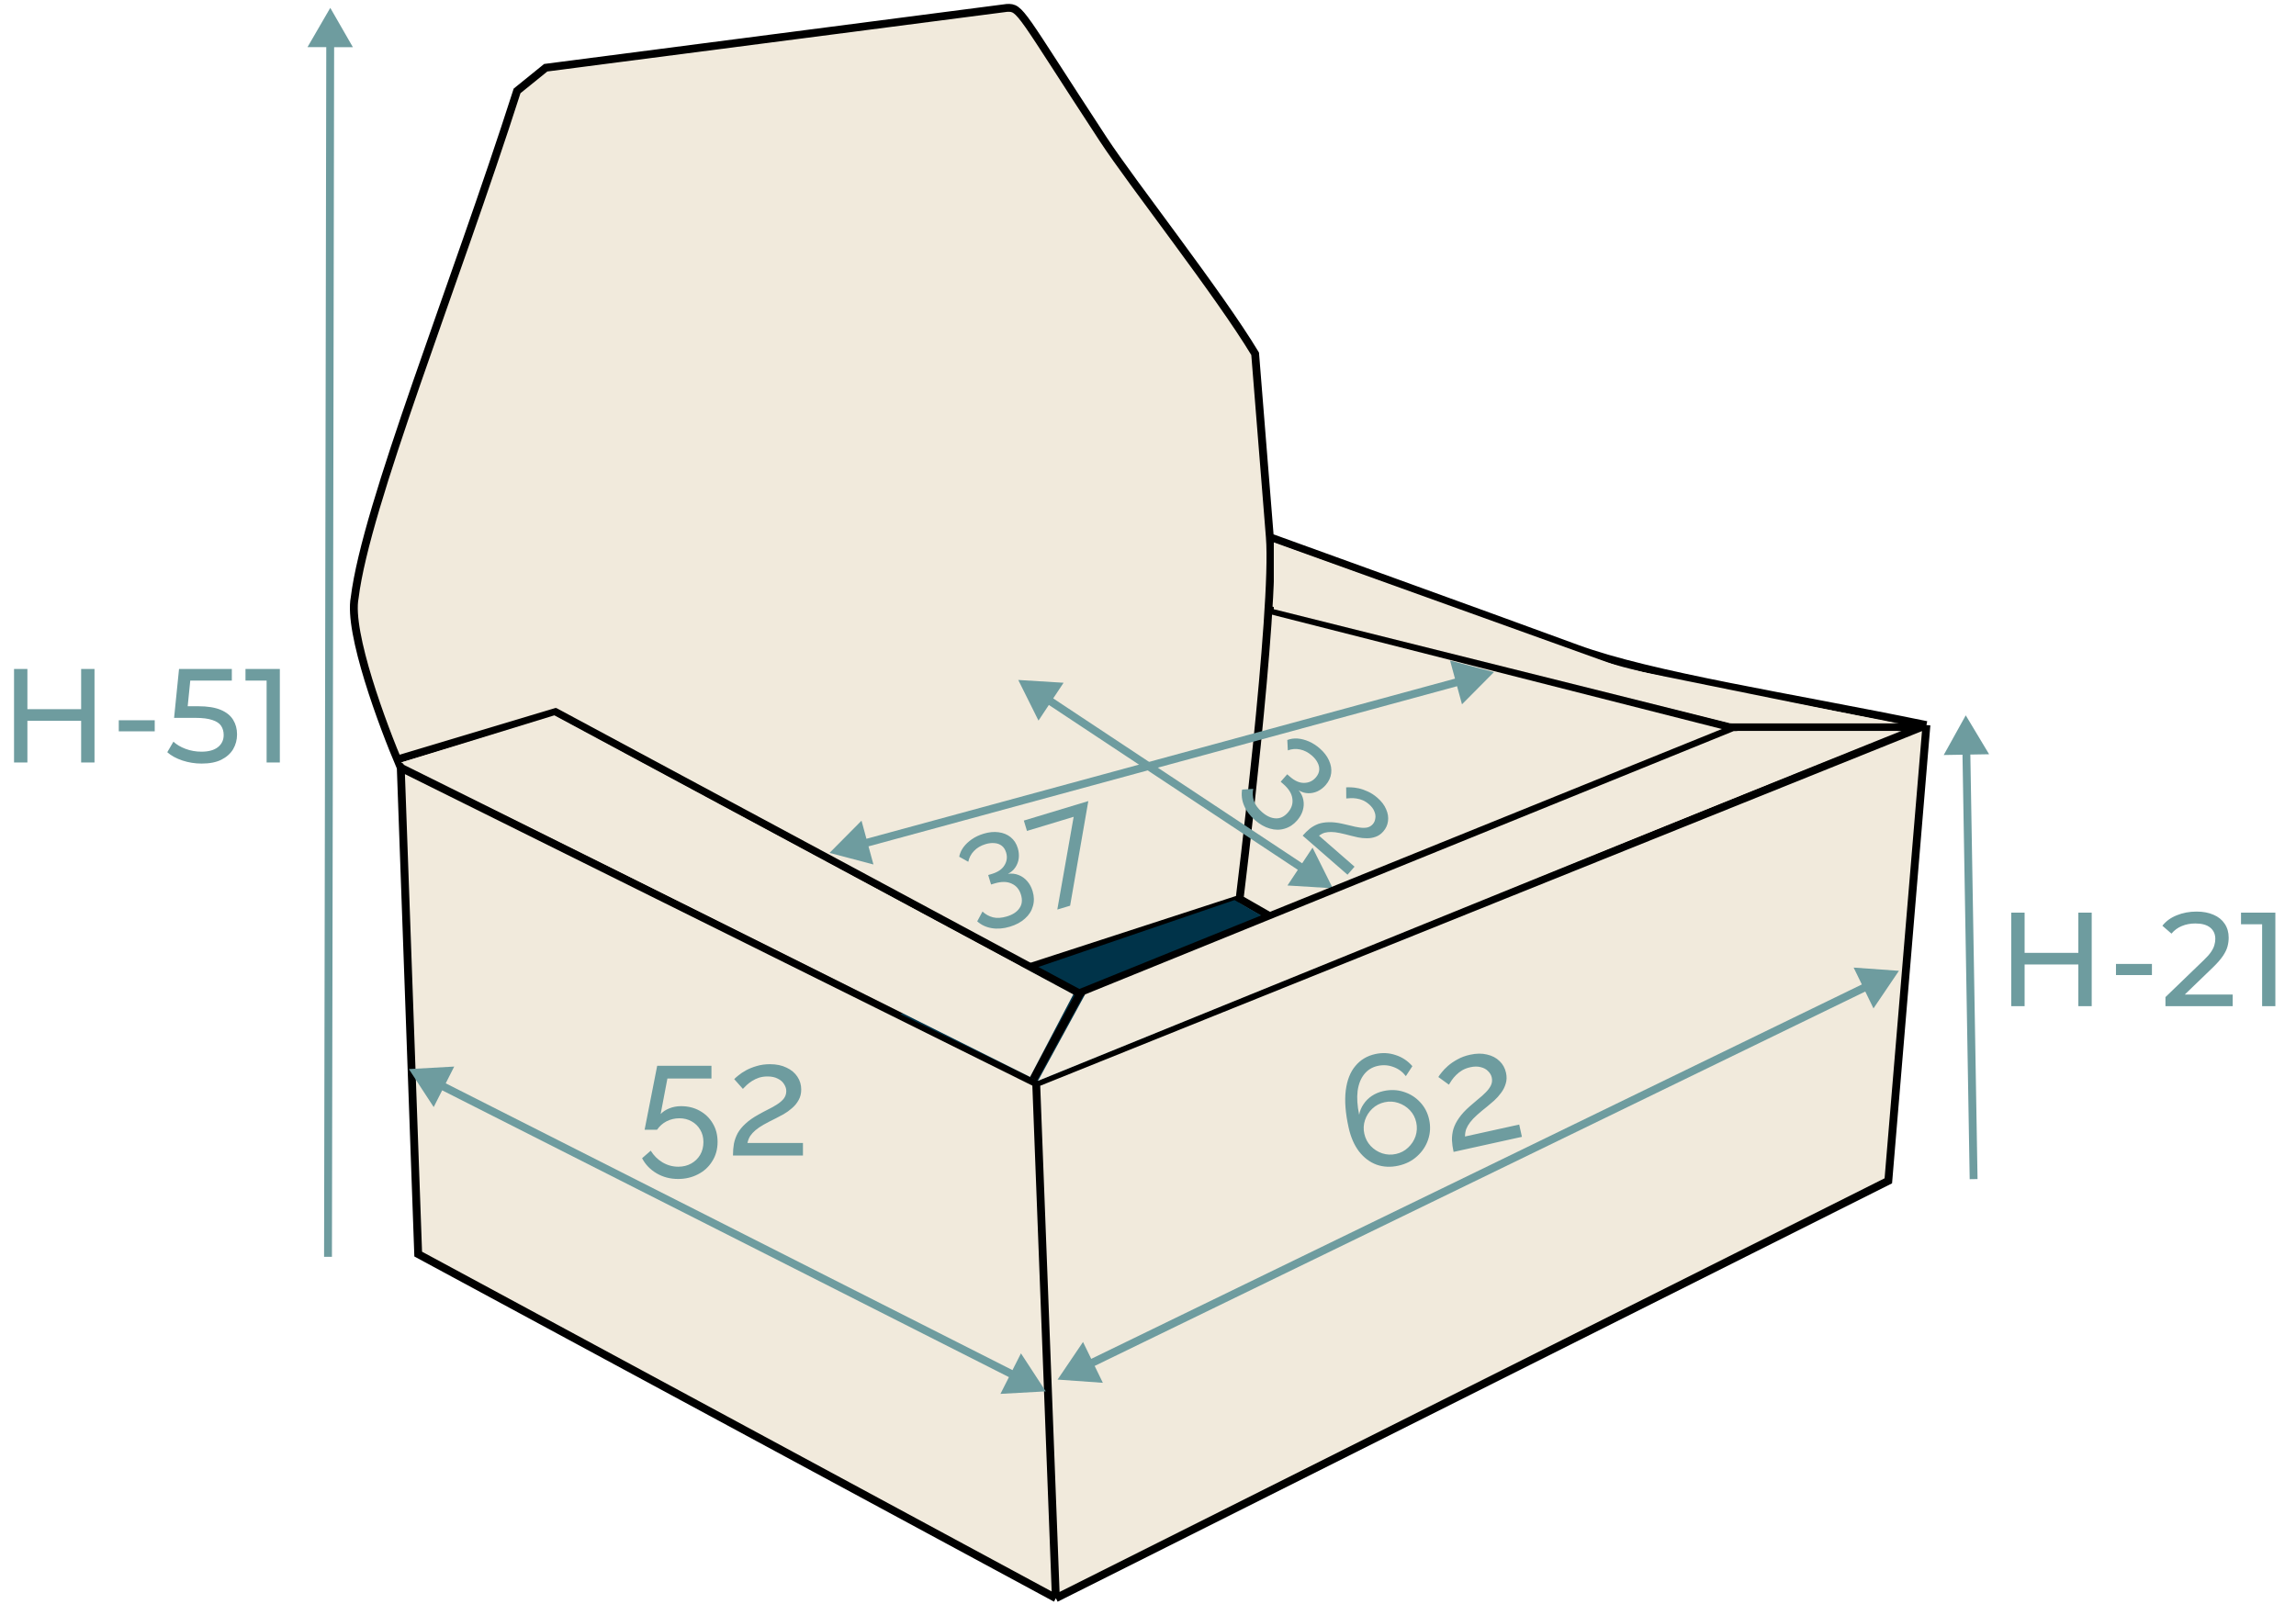
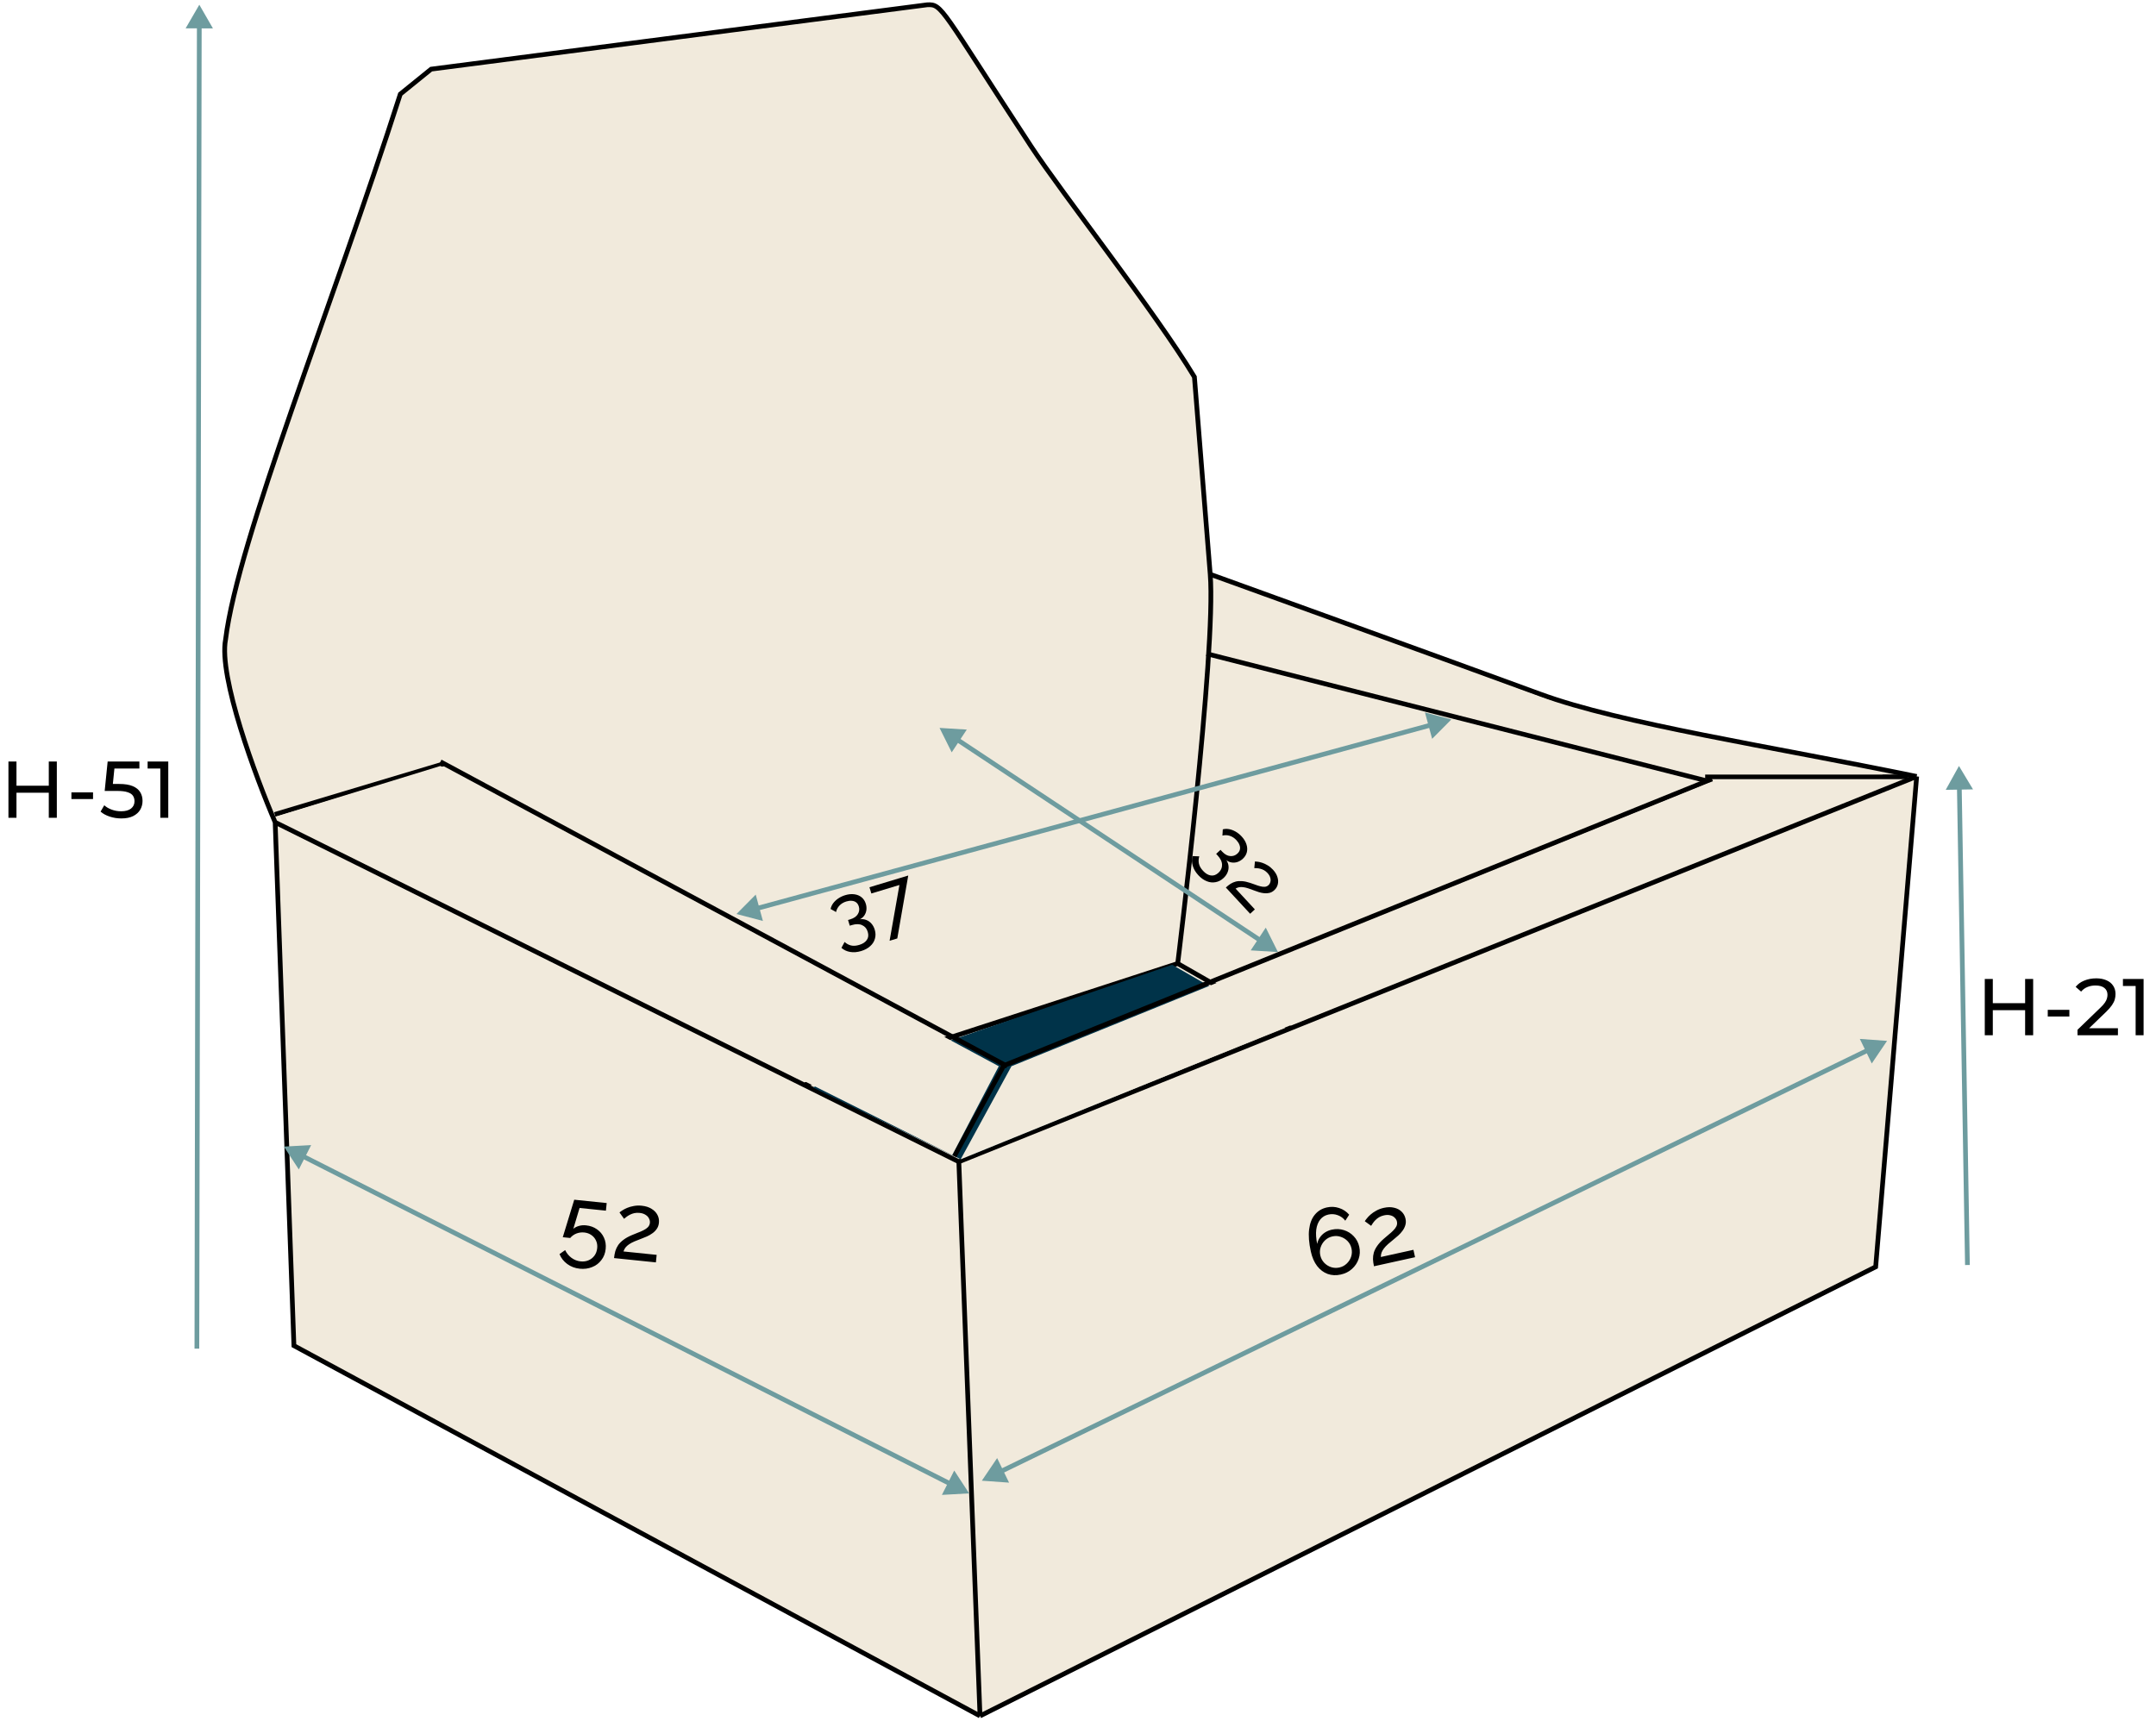
- <svg xmlns="http://www.w3.org/2000/svg" width="292" height="204" viewBox="0 0 292 204" fill="none">
-   <path d="M159.626 45.006L161.495 68.337C161.495 68.337 191 79 200.5 82.5C210 86 227.767 88.685 245 92.238L240.153 150.216L134.283 203.312L53.185 159.536L50.968 97.659C48.661 92.28 44.259 80.427 45.107 76.04C46.564 64.216 57.695 36.743 65.761 11.564L69.404 8.616L128.042 1.008C129.832 0.914 129.616 1.392 140.302 17.713C143.981 23.333 155.032 37.371 159.626 45.006Z" fill="#F1EADC" />
-   <path d="M161.495 68.337C160.765 59.226 159.626 45.006 159.626 45.006C155.032 37.371 143.981 23.333 140.302 17.713C129.616 1.392 129.832 0.914 128.042 1.008L69.404 8.616L65.761 11.564C57.695 36.743 46.564 64.216 45.107 76.04C44.259 80.427 48.661 92.28 50.968 97.659M161.495 68.337C162.225 77.448 157.65 114.356 157.65 114.356M161.495 68.337C161.495 68.337 191 79 200.5 82.5C210 86 227.767 88.685 245 92.238M157.65 114.356L113.5 128.712M157.65 114.356L171 122.01M245 92.238L131.78 137.79M245 92.238L240.153 150.216L134.283 203.312M131.78 137.79L134.283 203.312M131.78 137.79L50.968 97.659M134.283 203.312L53.185 159.536L50.968 97.659" stroke="black" />
-   <path d="M114.5 129L157 114.5L170 122L132 137.5L114.5 129Z" fill="#003349" />
-   <path d="M241.5 123.5L235.741 123.089L238.265 128.282L241.5 123.5ZM134.5 175.5L140.259 175.911L137.736 170.718L134.5 175.5ZM237.234 125.017L138.329 173.083L138.766 173.983L237.671 125.917L237.234 125.017Z" fill="#6E9C9F" />
-   <path d="M42.004 1L39.108 5.995L44.881 6.005L42.004 1ZM42.215 159.885L42.495 5.501L41.495 5.499L41.215 159.883L42.215 159.885Z" fill="#6E9C9F" />
-   <path d="M250 91L247.198 96.048L252.971 95.95L250 91ZM251.5 149.992L250.576 95.491L249.576 95.508L250.5 150.008L251.5 149.992Z" fill="#6E9C9F" />
-   <path d="M133 177L129.843 172.166L127.235 177.318L133 177ZM52 136L55.157 140.834L57.765 135.682L52 136ZM129.211 174.522L56.241 137.586L55.789 138.478L128.759 175.414L129.211 174.522Z" fill="#6E9C9F" />
-   <path d="M169.5 113L166.926 107.832L163.737 112.645L169.5 113ZM129.5 86.5L132.074 91.668L135.263 86.855L129.5 86.5ZM166.025 110.098L133.528 88.569L132.975 89.402L165.472 110.932L166.025 110.098Z" fill="#6E9C9F" />
-   <path d="M189.999 85.5L184.416 84.028L185.933 89.599L189.999 85.5ZM105.499 108.5L111.082 109.972L109.565 104.401L105.499 108.5ZM185.526 86.199L109.71 106.835L109.972 107.8L185.788 87.164L185.526 86.199Z" fill="#6E9C9F" />
-   <path d="M181.753 142.41C181.948 143.295 181.905 144.151 181.623 144.978C181.351 145.789 180.885 146.492 180.224 147.089C179.577 147.682 178.785 148.082 177.847 148.289C176.858 148.507 175.934 148.465 175.075 148.163C174.214 147.848 173.469 147.288 172.841 146.485C172.226 145.678 171.782 144.656 171.51 143.419C171.108 141.597 170.988 140.032 171.15 138.727C171.313 137.421 171.719 136.383 172.368 135.611C173.014 134.827 173.858 134.32 174.9 134.09C175.798 133.892 176.661 133.934 177.488 134.216C178.325 134.482 179.036 134.953 179.622 135.629L178.796 136.897C178.374 136.348 177.845 135.96 177.208 135.732C176.567 135.491 175.902 135.446 175.212 135.598C174.509 135.754 173.938 136.105 173.499 136.652C173.06 137.2 172.779 137.91 172.658 138.783C172.55 139.654 172.615 140.663 172.855 141.812C172.95 141.313 173.137 140.862 173.417 140.459C173.694 140.043 174.046 139.692 174.475 139.407C174.916 139.118 175.404 138.915 175.938 138.797C176.836 138.599 177.69 138.629 178.498 138.888C179.319 139.144 180.015 139.577 180.587 140.189C181.172 140.797 181.56 141.537 181.753 142.41ZM177.539 146.8C178.138 146.668 178.652 146.398 179.081 145.989C179.523 145.578 179.839 145.091 180.029 144.531C180.216 143.957 180.244 143.37 180.112 142.771C179.98 142.173 179.71 141.659 179.301 141.23C178.892 140.801 178.401 140.493 177.827 140.306C177.266 140.115 176.687 140.086 176.088 140.218C175.489 140.35 174.968 140.622 174.527 141.034C174.098 141.442 173.788 141.927 173.598 142.488C173.408 143.049 173.379 143.629 173.511 144.227C173.643 144.826 173.914 145.347 174.326 145.788C174.735 146.217 175.219 146.527 175.78 146.717C176.354 146.905 176.94 146.932 177.539 146.8ZM184.863 146.537C184.748 146.016 184.68 145.519 184.657 145.046C184.648 144.57 184.708 144.099 184.838 143.634C184.98 143.166 185.218 142.697 185.551 142.227C185.882 141.745 186.339 141.248 186.922 140.737C187.264 140.429 187.609 140.135 187.956 139.853C188.317 139.569 188.642 139.279 188.932 138.983C189.235 138.684 189.461 138.381 189.612 138.075C189.76 137.756 189.796 137.42 189.718 137.069C189.652 136.769 189.498 136.503 189.255 136.27C189.023 136.021 188.712 135.85 188.323 135.758C187.944 135.651 187.501 135.653 186.993 135.765C186.603 135.851 186.256 135.982 185.954 136.158C185.664 136.331 185.408 136.531 185.185 136.758C184.972 136.969 184.788 137.187 184.633 137.412C184.488 137.622 184.366 137.812 184.267 137.984L182.926 137.01C183.004 136.87 183.146 136.675 183.35 136.425C183.551 136.162 183.818 135.885 184.15 135.593C184.481 135.302 184.879 135.03 185.342 134.777C185.815 134.509 186.351 134.309 186.95 134.177C187.758 133.999 188.479 133.99 189.115 134.15C189.761 134.294 190.294 134.573 190.713 134.986C191.129 135.385 191.401 135.878 191.53 136.464C191.642 136.972 191.629 137.439 191.491 137.865C191.366 138.289 191.166 138.681 190.891 139.042C190.628 139.401 190.338 139.724 190.019 140.013C189.711 140.286 189.429 140.525 189.174 140.732C188.651 141.147 188.208 141.518 187.843 141.845C187.478 142.171 187.184 142.481 186.963 142.776C186.751 143.055 186.588 143.337 186.473 143.621C186.372 143.903 186.319 144.222 186.315 144.578L193.21 143.057L193.554 144.62L184.863 146.537Z" fill="#6E9C9F" />
-   <path d="M128.189 111.16C128.678 111.095 129.132 111.147 129.55 111.317C129.965 111.476 130.327 111.733 130.636 112.09C130.942 112.435 131.172 112.863 131.326 113.373C131.526 114.035 131.539 114.664 131.365 115.262C131.204 115.867 130.872 116.393 130.368 116.842C129.868 117.301 129.227 117.648 128.446 117.885C127.621 118.134 126.847 118.196 126.123 118.072C125.412 117.955 124.799 117.667 124.281 117.208L124.951 115.958C125.331 116.316 125.773 116.562 126.274 116.694C126.787 116.823 127.38 116.786 128.052 116.583C128.801 116.356 129.334 116.006 129.652 115.531C129.984 115.063 130.049 114.493 129.845 113.821C129.639 113.137 129.242 112.665 128.654 112.405C128.073 112.13 127.344 112.126 126.465 112.392L126.042 112.52L125.678 111.316L126.134 111.178C126.915 110.942 127.454 110.571 127.751 110.067C128.06 109.559 128.129 109.023 127.958 108.459C127.84 108.069 127.651 107.777 127.391 107.583C127.131 107.389 126.826 107.28 126.475 107.256C126.121 107.221 125.738 107.266 125.326 107.39C124.729 107.571 124.243 107.86 123.866 108.258C123.496 108.642 123.256 109.1 123.144 109.631L121.99 108.985C122.073 108.557 122.253 108.154 122.529 107.774C122.816 107.392 123.175 107.052 123.607 106.756C124.049 106.456 124.541 106.225 125.084 106.061C125.767 105.854 126.405 105.791 126.998 105.872C127.602 105.95 128.116 106.162 128.54 106.507C128.964 106.853 129.265 107.318 129.442 107.904C129.57 108.327 129.61 108.753 129.562 109.182C129.511 109.6 129.367 109.987 129.131 110.342C128.903 110.684 128.589 110.956 128.189 111.16ZM136.546 103.909L130.607 105.705L130.208 104.387L138.409 101.907L136.094 115.217L134.466 115.709L136.546 103.909Z" fill="#6E9C9F" />
-   <path d="M165.167 100.543C165.483 100.923 165.68 101.336 165.758 101.78C165.844 102.216 165.818 102.659 165.681 103.111C165.55 103.553 165.31 103.975 164.96 104.377C164.506 104.898 163.979 105.243 163.381 105.413C162.783 105.599 162.16 105.597 161.513 105.408C160.858 105.228 160.223 104.87 159.608 104.334C158.958 103.768 158.494 103.145 158.214 102.466C157.936 101.802 157.854 101.129 157.968 100.446L159.383 100.349C159.281 100.862 159.308 101.367 159.462 101.862C159.625 102.365 159.972 102.847 160.501 103.309C161.091 103.823 161.671 104.088 162.243 104.105C162.815 104.138 163.332 103.89 163.794 103.36C164.263 102.822 164.452 102.235 164.36 101.599C164.284 100.961 163.9 100.341 163.208 99.738L162.875 99.447L163.702 98.499L164.061 98.812C164.676 99.348 165.276 99.608 165.861 99.592C166.455 99.584 166.946 99.357 167.333 98.913C167.601 98.605 167.748 98.29 167.774 97.967C167.8 97.644 167.73 97.327 167.565 97.017C167.406 96.699 167.165 96.398 166.84 96.115C166.37 95.706 165.866 95.447 165.329 95.339C164.807 95.23 164.292 95.27 163.783 95.457L163.716 94.136C164.123 93.98 164.561 93.918 165.029 93.95C165.506 93.99 165.984 94.113 166.464 94.322C166.953 94.537 167.411 94.831 167.838 95.203C168.376 95.672 168.768 96.18 169.014 96.725C169.269 97.278 169.363 97.826 169.296 98.369C169.229 98.911 168.994 99.413 168.592 99.875C168.301 100.208 167.962 100.468 167.573 100.656C167.192 100.834 166.788 100.918 166.361 100.907C165.951 100.895 165.553 100.774 165.167 100.543ZM165.671 106.305C165.969 105.963 166.274 105.665 166.586 105.411C166.906 105.164 167.258 104.967 167.642 104.82C168.034 104.681 168.475 104.607 168.964 104.597C169.461 104.579 170.031 104.64 170.676 104.781C171.058 104.859 171.434 104.946 171.802 105.041C172.178 105.144 172.541 105.22 172.89 105.268C173.247 105.324 173.568 105.326 173.854 105.274C174.147 105.214 174.394 105.068 174.595 104.838C174.767 104.641 174.871 104.401 174.907 104.118C174.96 103.833 174.92 103.534 174.786 103.222C174.668 102.909 174.442 102.607 174.109 102.317C173.853 102.093 173.588 101.923 173.315 101.805C173.051 101.694 172.784 101.62 172.517 101.582C172.265 101.543 172.023 101.528 171.791 101.536C171.574 101.543 171.382 101.556 171.215 101.575L171.203 100.166C171.338 100.149 171.543 100.147 171.817 100.16C172.098 100.165 172.422 100.207 172.789 100.286C173.156 100.366 173.543 100.5 173.95 100.689C174.372 100.877 174.78 101.142 175.173 101.485C175.703 101.946 176.073 102.435 176.285 102.951C176.513 103.465 176.592 103.97 176.522 104.465C176.459 104.951 176.26 105.386 175.924 105.771C175.634 106.104 175.308 106.331 174.947 106.452C174.594 106.581 174.225 106.642 173.839 106.637C173.462 106.638 173.094 106.603 172.735 106.532C172.393 106.459 172.087 106.387 171.817 106.317C171.269 106.17 170.791 106.054 170.383 105.97C169.976 105.885 169.616 105.842 169.302 105.839C169.005 105.835 168.73 105.866 168.477 105.932C168.233 106.005 167.989 106.13 167.744 106.307L172.267 110.251L171.374 111.276L165.671 106.305Z" fill="#6E9C9F" />
-   <path d="M10.319 85.1H12.019V97H10.319V85.1ZM3.485 97H1.785V85.1H3.485V97ZM10.472 91.696H3.315V90.217H10.472V91.696ZM15.105 93.039V91.628H19.678V93.039H15.105ZM25.642 97.136C24.803 97.136 23.987 97.006 23.194 96.745C22.412 96.484 21.771 96.133 21.273 95.691L22.055 94.348C22.451 94.722 22.967 95.028 23.602 95.266C24.236 95.504 24.911 95.623 25.625 95.623C26.531 95.623 27.228 95.43 27.716 95.045C28.203 94.66 28.447 94.144 28.447 93.498C28.447 93.056 28.339 92.671 28.124 92.342C27.908 92.013 27.534 91.764 27.002 91.594C26.48 91.413 25.761 91.322 24.843 91.322H22.14L22.769 85.1H29.484V86.579H23.398L24.282 85.746L23.789 90.659L22.905 89.843H25.2C26.39 89.843 27.347 89.996 28.073 90.302C28.798 90.608 29.325 91.033 29.654 91.577C29.982 92.11 30.147 92.727 30.147 93.43C30.147 94.11 29.982 94.733 29.654 95.3C29.325 95.855 28.826 96.303 28.158 96.643C27.5 96.972 26.662 97.136 25.642 97.136ZM33.907 97V85.78L34.638 86.579H31.221V85.1H35.59V97H33.907Z" fill="#6E9C9F" />
-   <path d="M264.319 116.1H266.019V128H264.319V116.1ZM257.485 128H255.785V116.1H257.485V128ZM264.472 122.696H257.315V121.217H264.472V122.696ZM269.105 124.039V122.628H273.678V124.039H269.105ZM275.397 128V126.844L280.242 122.169C280.673 121.761 280.99 121.404 281.194 121.098C281.409 120.781 281.551 120.492 281.619 120.231C281.698 119.959 281.738 119.698 281.738 119.449C281.738 118.837 281.523 118.355 281.092 118.004C280.661 117.653 280.032 117.477 279.205 117.477C278.57 117.477 277.998 117.585 277.488 117.8C276.978 118.004 276.536 118.327 276.162 118.769L275.006 117.766C275.459 117.188 276.066 116.746 276.825 116.44C277.596 116.123 278.44 115.964 279.358 115.964C280.185 115.964 280.905 116.1 281.517 116.372C282.129 116.633 282.599 117.012 282.928 117.511C283.268 118.01 283.438 118.599 283.438 119.279C283.438 119.664 283.387 120.044 283.285 120.418C283.183 120.792 282.99 121.189 282.707 121.608C282.424 122.027 282.016 122.498 281.483 123.019L277.165 127.184L276.757 126.521H283.948V128H275.397ZM287.692 128V116.78L288.423 117.579H285.006V116.1H289.375V128H287.692Z" fill="#6E9C9F" />
-   <path d="M86.24 149.98C85.227 149.98 84.313 149.74 83.5 149.26C82.687 148.78 82.073 148.14 81.66 147.34L82.76 146.38C83.133 146.993 83.627 147.487 84.24 147.86C84.867 148.233 85.54 148.42 86.26 148.42C86.873 148.42 87.42 148.287 87.9 148.02C88.38 147.753 88.76 147.387 89.04 146.92C89.32 146.44 89.46 145.893 89.46 145.28C89.46 144.68 89.32 144.153 89.04 143.7C88.773 143.247 88.407 142.893 87.94 142.64C87.487 142.387 86.973 142.26 86.4 142.26C85.827 142.26 85.287 142.387 84.78 142.64C84.287 142.893 83.88 143.253 83.56 143.72H81.98L83.58 135.58H90.48V137.2H84.88L84.02 141.72C84.313 141.413 84.68 141.173 85.12 141C85.573 140.813 86.073 140.72 86.62 140.72C87.5 140.72 88.287 140.913 88.98 141.3C89.687 141.687 90.24 142.22 90.64 142.9C91.053 143.58 91.26 144.367 91.26 145.26C91.26 146.193 91.033 147.013 90.58 147.72C90.14 148.44 89.54 148.993 88.78 149.38C88.02 149.78 87.173 149.98 86.24 149.98ZM93.217 147C93.217 146.467 93.257 145.967 93.337 145.5C93.43 145.033 93.59 144.587 93.817 144.16C94.057 143.733 94.39 143.327 94.817 142.94C95.244 142.54 95.797 142.153 96.477 141.78C96.877 141.553 97.277 141.34 97.677 141.14C98.09 140.94 98.47 140.727 98.817 140.5C99.177 140.273 99.464 140.027 99.677 139.76C99.89 139.48 99.997 139.16 99.997 138.8C99.997 138.493 99.904 138.2 99.717 137.92C99.544 137.627 99.277 137.393 98.917 137.22C98.57 137.033 98.137 136.94 97.617 136.94C97.217 136.94 96.85 136.993 96.517 137.1C96.197 137.207 95.904 137.347 95.637 137.52C95.384 137.68 95.157 137.853 94.957 138.04C94.77 138.213 94.61 138.373 94.477 138.52L93.377 137.28C93.484 137.16 93.664 137 93.917 136.8C94.17 136.587 94.49 136.373 94.877 136.16C95.264 135.947 95.71 135.767 96.217 135.62C96.737 135.46 97.304 135.38 97.917 135.38C98.744 135.38 99.45 135.527 100.037 135.82C100.637 136.1 101.097 136.487 101.417 136.98C101.737 137.46 101.897 138 101.897 138.6C101.897 139.12 101.784 139.573 101.557 139.96C101.344 140.347 101.064 140.687 100.717 140.98C100.384 141.273 100.03 141.527 99.657 141.74C99.297 141.94 98.97 142.113 98.677 142.26C98.077 142.553 97.564 142.82 97.137 143.06C96.71 143.3 96.357 143.54 96.077 143.78C95.81 144.007 95.59 144.247 95.417 144.5C95.257 144.753 95.137 145.053 95.057 145.4H102.117V147H93.217Z" fill="#6E9C9F" />
-   <line x1="50.856" y1="96.521" x2="70.856" y2="90.521" stroke="black" />
-   <path d="M70.5 90.5L137.5 126.5" stroke="black" />
-   <line x1="137.439" y1="126.239" x2="131.439" y2="137.239" stroke="black" />
-   <line x1="244" y1="92.5" x2="220" y2="92.5" stroke="black" />
-   <path d="M136.812 126.537L220.813 92.537" stroke="black" />
-   <line x1="161.123" y1="77.515" x2="220.123" y2="92.515" stroke="black" />
-   <path d="M70.5 91L136.5 126.5L131 137L51 97L70.5 91Z" fill="#F1EADC" />
-   <path d="M162 69L206.5 85L241 92H220L162 77.5V73.5V69Z" fill="#F1EADC" />
-   <path d="M220.5 93H241.5L132 137.5L138 126.5L220.5 93Z" fill="#F1EADC" />
+ <svg xmlns="http://www.w3.org/2000/svg" width="456" height="364" viewBox="0 0 456 364" fill="none">
+   <path d="M252.621 79.741L255.965 121.487C255.965 121.487 308.759 140.567 325.758 146.829C342.756 153.092 374.547 157.896 405.382 164.254L396.71 267.994L207.274 363L62.165 284.67L58.197 173.953C54.07 164.329 46.194 143.12 47.711 135.27C50.318 114.113 70.236 64.956 84.668 19.902L91.187 14.627L196.108 1.014C199.31 0.847 198.924 1.702 218.044 30.905C224.628 40.961 244.402 66.079 252.621 79.741Z" fill="#F1EADC" />
+   <path d="M255.965 121.487C254.659 105.184 252.621 79.741 252.621 79.741C244.402 66.079 224.628 40.961 218.044 30.905C198.924 1.702 199.31 0.847 196.108 1.014L91.187 14.627L84.668 19.902C70.236 64.956 50.318 114.113 47.711 135.27C46.194 143.12 54.07 164.329 58.197 173.953M255.965 121.487C257.271 137.789 249.085 203.83 249.085 203.83M255.965 121.487C255.965 121.487 308.759 140.567 325.758 146.829C342.756 153.092 374.547 157.896 405.382 164.254M249.085 203.83L170.088 229.517M249.085 203.83L272.973 217.526M405.382 164.254L202.796 245.76M405.382 164.254L396.71 267.994L207.274 363M202.796 245.76L207.274 363M202.796 245.76L58.197 173.953M207.274 363L62.165 284.67L58.197 173.953" stroke="black" />
+   <path d="M171.877 230.032L247.923 204.087L271.184 217.507L203.19 245.241L171.877 230.032Z" fill="#003349" />
+   <path d="M399.119 220.191L393.36 219.78L395.884 224.973L399.119 220.191ZM207.663 313.235L213.422 313.646L210.898 308.453L207.663 313.235ZM394.853 221.709L211.492 310.819L211.929 311.718L395.29 222.608L394.853 221.709Z" fill="#6E9C9F" />
+   <path d="M42.157 1L39.261 5.995L45.035 6.005L42.157 1ZM42.141 285.295L42.649 5.501L41.649 5.499L41.141 285.293L42.141 285.295Z" fill="#6E9C9F" />
+   <path d="M414.328 162.038L411.526 167.087L417.299 166.989L414.328 162.038ZM416.617 267.599L414.904 166.529L413.904 166.546L415.617 267.616L416.617 267.599Z" fill="#6E9C9F" />
+   <path d="M204.979 315.919L201.821 311.086L199.214 316.237L204.979 315.919ZM60.044 242.558L63.201 247.391L65.809 242.24L60.044 242.558ZM201.189 313.441L64.285 244.144L63.833 245.036L200.738 314.333L201.189 313.441Z" fill="#6E9C9F" />
+   <path d="M270.289 201.403L267.715 196.235L264.526 201.048L270.289 201.403ZM198.716 153.986L201.29 159.154L204.479 154.341L198.716 153.986ZM266.814 198.501L202.744 156.055L202.192 156.889L266.261 199.335L266.814 198.501Z" fill="#6E9C9F" />
+   <path d="M306.968 152.197L301.386 150.725L302.902 156.296L306.968 152.197ZM155.772 193.351L161.354 194.823L159.838 189.252L155.772 193.351ZM302.495 152.896L159.982 191.686L160.245 192.651L302.758 153.861L302.495 152.896Z" fill="#6E9C9F" />
+   <path d="M287.487 263.746C287.682 264.631 287.639 265.487 287.357 266.314C287.085 267.125 286.619 267.829 285.959 268.425C285.311 269.018 284.519 269.418 283.581 269.625C282.592 269.843 281.668 269.801 280.809 269.499C279.948 269.184 279.203 268.624 278.575 267.821C277.961 267.014 277.517 265.993 277.244 264.756C276.842 262.933 276.722 261.369 276.885 260.063C277.047 258.757 277.453 257.719 278.102 256.948C278.749 256.163 279.593 255.656 280.634 255.427C281.533 255.228 282.395 255.27 283.222 255.552C284.059 255.818 284.77 256.289 285.357 256.966L284.53 258.233C284.109 257.684 283.579 257.296 282.942 257.068C282.302 256.827 281.636 256.782 280.946 256.935C280.243 257.09 279.672 257.441 279.233 257.988C278.794 258.536 278.514 259.246 278.392 260.119C278.284 260.99 278.35 261.999 278.589 263.148C278.684 262.649 278.871 262.198 279.151 261.795C279.428 261.379 279.781 261.028 280.209 260.743C280.651 260.454 281.139 260.251 281.672 260.133C282.571 259.935 283.424 259.966 284.232 260.224C285.053 260.48 285.749 260.914 286.321 261.525C286.906 262.133 287.294 262.873 287.487 263.746ZM283.274 268.136C283.873 268.004 284.386 267.734 284.815 267.325C285.257 266.914 285.573 266.428 285.763 265.867C285.951 265.293 285.978 264.707 285.846 264.108C285.714 263.509 285.444 262.995 285.035 262.566C284.627 262.137 284.135 261.829 283.562 261.642C283.001 261.452 282.421 261.422 281.822 261.555C281.223 261.687 280.703 261.958 280.261 262.37C279.832 262.778 279.523 263.263 279.332 263.824C279.142 264.385 279.113 264.965 279.245 265.564C279.377 266.163 279.649 266.683 280.06 267.125C280.469 267.553 280.954 267.863 281.514 268.053C282.088 268.241 282.675 268.268 283.274 268.136ZM290.598 267.873C290.483 267.352 290.414 266.855 290.392 266.382C290.382 265.906 290.442 265.436 290.572 264.97C290.714 264.502 290.952 264.033 291.286 263.563C291.616 263.081 292.073 262.584 292.657 262.073C292.999 261.766 293.343 261.471 293.691 261.19C294.051 260.905 294.377 260.615 294.666 260.319C294.969 260.02 295.196 259.718 295.347 259.411C295.495 259.092 295.53 258.756 295.452 258.405C295.386 258.105 295.232 257.839 294.989 257.606C294.757 257.357 294.446 257.186 294.057 257.095C293.679 256.987 293.235 256.989 292.728 257.101C292.337 257.187 291.99 257.318 291.688 257.494C291.398 257.667 291.142 257.867 290.919 258.094C290.706 258.305 290.522 258.523 290.367 258.748C290.222 258.958 290.1 259.148 290.002 259.32L288.66 258.346C288.739 258.206 288.88 258.011 289.084 257.761C289.286 257.498 289.552 257.221 289.884 256.93C290.216 256.638 290.613 256.366 291.076 256.114C291.55 255.845 292.086 255.645 292.685 255.513C293.492 255.335 294.214 255.326 294.85 255.486C295.496 255.63 296.028 255.909 296.447 256.322C296.863 256.722 297.136 257.214 297.265 257.8C297.377 258.308 297.364 258.775 297.226 259.202C297.101 259.625 296.9 260.018 296.625 260.379C296.363 260.737 296.072 261.06 295.754 261.349C295.445 261.622 295.163 261.862 294.909 262.068C294.386 262.484 293.942 262.855 293.577 263.181C293.212 263.507 292.919 263.818 292.697 264.112C292.485 264.391 292.322 264.673 292.208 264.958C292.106 265.239 292.053 265.558 292.05 265.914L298.944 264.393L299.289 265.956L290.598 267.873Z" fill="black" />
+   <path d="M181.874 194.468C182.364 194.403 182.817 194.455 183.236 194.624C183.651 194.783 184.013 195.04 184.322 195.397C184.628 195.743 184.858 196.17 185.012 196.68C185.212 197.342 185.225 197.971 185.05 198.569C184.89 199.174 184.558 199.701 184.054 200.149C183.553 200.608 182.912 200.956 182.131 201.192C181.307 201.441 180.533 201.504 179.808 201.379C179.098 201.263 178.484 200.975 177.966 200.516L178.636 199.265C179.017 199.624 179.458 199.869 179.96 200.002C180.473 200.131 181.065 200.094 181.738 199.89C182.486 199.664 183.02 199.313 183.338 198.838C183.67 198.371 183.734 197.801 183.531 197.128C183.324 196.444 182.927 195.973 182.339 195.712C181.759 195.438 181.03 195.433 180.151 195.699L179.728 195.827L179.364 194.623L179.819 194.485C180.6 194.249 181.14 193.879 181.437 193.374C181.745 192.867 181.814 192.331 181.644 191.767C181.525 191.376 181.336 191.084 181.077 190.89C180.817 190.697 180.511 190.588 180.161 190.563C179.807 190.528 179.424 190.573 179.011 190.698C178.415 190.878 177.928 191.168 177.551 191.566C177.182 191.95 176.941 192.407 176.83 192.938L175.675 192.293C175.759 191.865 175.939 191.461 176.215 191.082C176.502 190.699 176.861 190.359 177.292 190.063C177.734 189.764 178.227 189.532 178.769 189.368C179.453 189.161 180.091 189.099 180.684 189.18C181.287 189.258 181.801 189.469 182.225 189.815C182.65 190.16 182.95 190.626 183.127 191.212C183.255 191.635 183.295 192.061 183.247 192.489C183.196 192.908 183.053 193.294 182.817 193.65C182.588 193.991 182.274 194.264 181.874 194.468ZM190.232 187.216L184.292 189.012L183.894 187.694L192.095 185.214L189.779 198.524L188.152 199.016L190.232 187.216Z" fill="black" />
+   <path d="M259.382 181.969C259.655 182.381 259.807 182.811 259.838 183.262C259.877 183.704 259.804 184.143 259.619 184.577C259.442 185.003 259.158 185.397 258.767 185.759C258.26 186.229 257.7 186.516 257.086 186.62C256.472 186.741 255.853 186.673 255.229 186.417C254.597 186.168 254.004 185.744 253.45 185.145C252.865 184.513 252.469 183.844 252.264 183.139C252.058 182.449 252.048 181.771 252.234 181.105L253.651 181.159C253.496 181.658 253.468 182.163 253.569 182.672C253.677 183.189 253.97 183.706 254.448 184.221C254.979 184.795 255.528 185.121 256.094 185.199C256.66 185.293 257.201 185.101 257.716 184.624C258.24 184.139 258.491 183.575 258.467 182.932C258.46 182.29 258.144 181.633 257.521 180.959L257.22 180.635L258.143 179.78L258.467 180.129C259.021 180.728 259.59 181.051 260.174 181.097C260.765 181.152 261.277 180.979 261.71 180.579C262.009 180.302 262.189 180.004 262.249 179.685C262.31 179.367 262.274 179.045 262.142 178.719C262.019 178.385 261.81 178.061 261.518 177.745C261.094 177.287 260.621 176.976 260.098 176.812C259.591 176.648 259.075 176.632 258.548 176.764L258.623 175.444C259.044 175.332 259.486 175.317 259.948 175.399C260.418 175.489 260.88 175.663 261.335 175.921C261.798 176.188 262.222 176.529 262.607 176.944C263.092 177.468 263.428 178.015 263.615 178.583C263.809 179.16 263.844 179.715 263.719 180.247C263.594 180.78 263.308 181.254 262.858 181.67C262.534 181.97 262.169 182.193 261.762 182.337C261.364 182.474 260.953 182.515 260.53 182.458C260.124 182.403 259.741 182.24 259.382 181.969ZM259.269 187.751C259.601 187.443 259.936 187.18 260.273 186.96C260.618 186.749 260.989 186.591 261.386 186.486C261.791 186.389 262.237 186.362 262.725 186.405C263.221 186.44 263.781 186.562 264.407 186.77C264.779 186.889 265.143 187.015 265.499 187.149C265.863 187.291 266.215 187.405 266.557 187.491C266.906 187.584 267.225 187.621 267.515 187.6C267.813 187.571 268.074 187.453 268.298 187.245C268.49 187.068 268.619 186.84 268.686 186.562C268.768 186.285 268.76 185.983 268.66 185.659C268.576 185.335 268.384 185.011 268.084 184.686C267.853 184.437 267.608 184.239 267.349 184.093C267.098 183.955 266.841 183.853 266.579 183.786C266.333 183.721 266.094 183.679 265.862 183.662C265.646 183.646 265.454 183.639 265.285 183.64L265.423 182.238C265.56 182.235 265.764 182.255 266.035 182.298C266.314 182.333 266.632 182.409 266.988 182.527C267.345 182.645 267.715 182.82 268.099 183.051C268.499 183.283 268.876 183.59 269.23 183.973C269.708 184.488 270.024 185.014 270.18 185.549C270.352 186.085 270.376 186.595 270.254 187.08C270.139 187.556 269.895 187.968 269.52 188.314C269.196 188.615 268.848 188.806 268.476 188.888C268.111 188.978 267.738 189 267.354 188.953C266.979 188.914 266.617 188.84 266.268 188.731C265.936 188.622 265.639 188.518 265.378 188.42C264.849 188.215 264.386 188.049 263.99 187.921C263.594 187.794 263.24 187.712 262.929 187.676C262.633 187.64 262.356 187.642 262.098 187.68C261.848 187.726 261.592 187.825 261.329 187.975L265.406 192.379L264.408 193.302L259.269 187.751Z" fill="black" />
+   <path d="M10.319 161.1H12.019V173H10.319V161.1ZM3.485 173H1.785V161.1H3.485V173ZM10.472 167.696H3.315V166.217H10.472V167.696ZM15.105 169.039V167.628H19.678V169.039H15.105ZM25.642 173.136C24.803 173.136 23.987 173.006 23.194 172.745C22.412 172.484 21.771 172.133 21.273 171.691L22.055 170.348C22.451 170.722 22.967 171.028 23.602 171.266C24.236 171.504 24.911 171.623 25.625 171.623C26.531 171.623 27.228 171.43 27.716 171.045C28.203 170.66 28.447 170.144 28.447 169.498C28.447 169.056 28.339 168.671 28.124 168.342C27.908 168.013 27.534 167.764 27.002 167.594C26.48 167.413 25.761 167.322 24.843 167.322H22.14L22.769 161.1H29.484V162.579H23.398L24.282 161.746L23.789 166.659L22.905 165.843H25.2C26.39 165.843 27.347 165.996 28.073 166.302C28.798 166.608 29.325 167.033 29.654 167.577C29.982 168.11 30.147 168.727 30.147 169.43C30.147 170.11 29.982 170.733 29.654 171.3C29.325 171.855 28.826 172.303 28.158 172.643C27.5 172.972 26.662 173.136 25.642 173.136ZM33.907 173V161.78L34.638 162.579H31.221V161.1H35.59V173H33.907Z" fill="black" />
+   <path d="M428.319 207.1H430.019V219H428.319V207.1ZM421.485 219H419.785V207.1H421.485V219ZM428.472 213.696H421.315V212.217H428.472V213.696ZM433.105 215.039V213.628H437.678V215.039H433.105ZM439.397 219V217.844L444.242 213.169C444.673 212.761 444.99 212.404 445.194 212.098C445.409 211.781 445.551 211.492 445.619 211.231C445.698 210.959 445.738 210.698 445.738 210.449C445.738 209.837 445.523 209.355 445.092 209.004C444.661 208.653 444.032 208.477 443.205 208.477C442.57 208.477 441.998 208.585 441.488 208.8C440.978 209.004 440.536 209.327 440.162 209.769L439.006 208.766C439.459 208.188 440.066 207.746 440.825 207.44C441.596 207.123 442.44 206.964 443.358 206.964C444.185 206.964 444.905 207.1 445.517 207.372C446.129 207.633 446.599 208.012 446.928 208.511C447.268 209.01 447.438 209.599 447.438 210.279C447.438 210.664 447.387 211.044 447.285 211.418C447.183 211.792 446.99 212.189 446.707 212.608C446.424 213.027 446.016 213.498 445.483 214.019L441.165 218.184L440.757 217.521H447.948V219H439.397ZM451.692 219V207.78L452.423 208.579H449.006V207.1H453.375V219H451.692Z" fill="black" />
+   <path d="M122.624 268.391C121.616 268.287 120.733 267.955 119.973 267.394C119.213 266.833 118.668 266.133 118.339 265.295L119.532 264.453C119.84 265.101 120.28 265.643 120.852 266.077C121.437 266.513 122.088 266.767 122.804 266.841C123.414 266.904 123.972 266.827 124.477 266.611C124.981 266.395 125.397 266.069 125.723 265.634C126.051 265.185 126.246 264.655 126.309 264.045C126.371 263.449 126.285 262.91 126.053 262.431C125.834 261.952 125.506 261.563 125.068 261.264C124.643 260.965 124.145 260.786 123.575 260.728C123.004 260.669 122.454 260.74 121.924 260.94C121.408 261.141 120.966 261.458 120.6 261.889L119.028 261.727L121.454 253.794L128.318 254.501L128.152 256.112L122.581 255.539L121.262 259.947C121.586 259.672 121.975 259.471 122.43 259.343C122.901 259.204 123.407 259.162 123.951 259.218C124.827 259.309 125.589 259.581 126.239 260.037C126.903 260.494 127.399 261.081 127.727 261.799C128.068 262.518 128.193 263.321 128.102 264.21C128.006 265.138 127.697 265.931 127.173 266.587C126.662 267.258 126.008 267.747 125.213 268.054C124.416 268.374 123.553 268.486 122.624 268.391ZM129.87 266.141C129.925 265.611 130.016 265.117 130.143 264.661C130.284 264.207 130.489 263.779 130.758 263.378C131.04 262.978 131.414 262.608 131.878 262.267C132.343 261.912 132.933 261.584 133.648 261.283C134.069 261.098 134.489 260.927 134.907 260.769C135.339 260.613 135.739 260.439 136.107 260.249C136.488 260.061 136.798 259.845 137.038 259.601C137.279 259.345 137.418 259.037 137.455 258.679C137.486 258.374 137.423 258.073 137.266 257.775C137.124 257.466 136.883 257.206 136.542 256.997C136.216 256.776 135.795 256.638 135.278 256.585C134.88 256.544 134.51 256.56 134.167 256.632C133.838 256.705 133.532 256.814 133.249 256.959C132.98 257.092 132.737 257.242 132.519 257.407C132.316 257.56 132.14 257.703 131.992 257.835L131.025 256.489C131.144 256.38 131.339 256.24 131.612 256.067C131.885 255.88 132.226 255.701 132.632 255.528C133.039 255.356 133.501 255.223 134.02 255.129C134.554 255.023 135.126 255.001 135.736 255.064C136.558 255.149 137.246 255.367 137.8 255.719C138.368 256.059 138.786 256.491 139.054 257.014C139.323 257.525 139.427 258.078 139.365 258.675C139.312 259.192 139.153 259.632 138.888 259.993C138.636 260.356 138.322 260.665 137.947 260.921C137.586 261.179 137.208 261.395 136.815 261.569C136.437 261.731 136.094 261.87 135.787 261.986C135.16 262.216 134.622 262.429 134.173 262.624C133.724 262.819 133.348 263.021 133.045 263.231C132.756 263.429 132.513 263.646 132.315 263.88C132.13 264.115 131.979 264.402 131.864 264.738L138.887 265.462L138.723 267.053L129.87 266.141Z" fill="black" />
+   <line x1="58.112" y1="172.295" x2="93.898" y2="161.559" stroke="black" />
+   <path d="M93.147 161.144L213.03 225.559" stroke="black" />
+   <line x1="212.576" y1="224.904" x2="201.84" y2="244.586" stroke="black" />
+   <line x1="403.592" y1="164.328" x2="360.648" y2="164.328" stroke="black" />
+   <path d="M211.801 225.625L362.103 164.788" stroke="black" />
+   <line x1="255.203" y1="138.293" x2="360.773" y2="165.132" stroke="black" />
+   <path d="M93.147 162.038L211.242 225.559L201.401 244.347L58.256 172.774L93.147 162.038Z" fill="#F1EADC" />
+   <path d="M256.869 122.673L336.494 151.302L398.225 163.828H360.649L256.869 137.883V130.725V122.673Z" fill="#F1EADC" />
+   <path d="M361.544 165.617H399.119L203.189 245.241L213.925 225.559L361.544 165.617Z" fill="#F1EADC" />
</svg>
